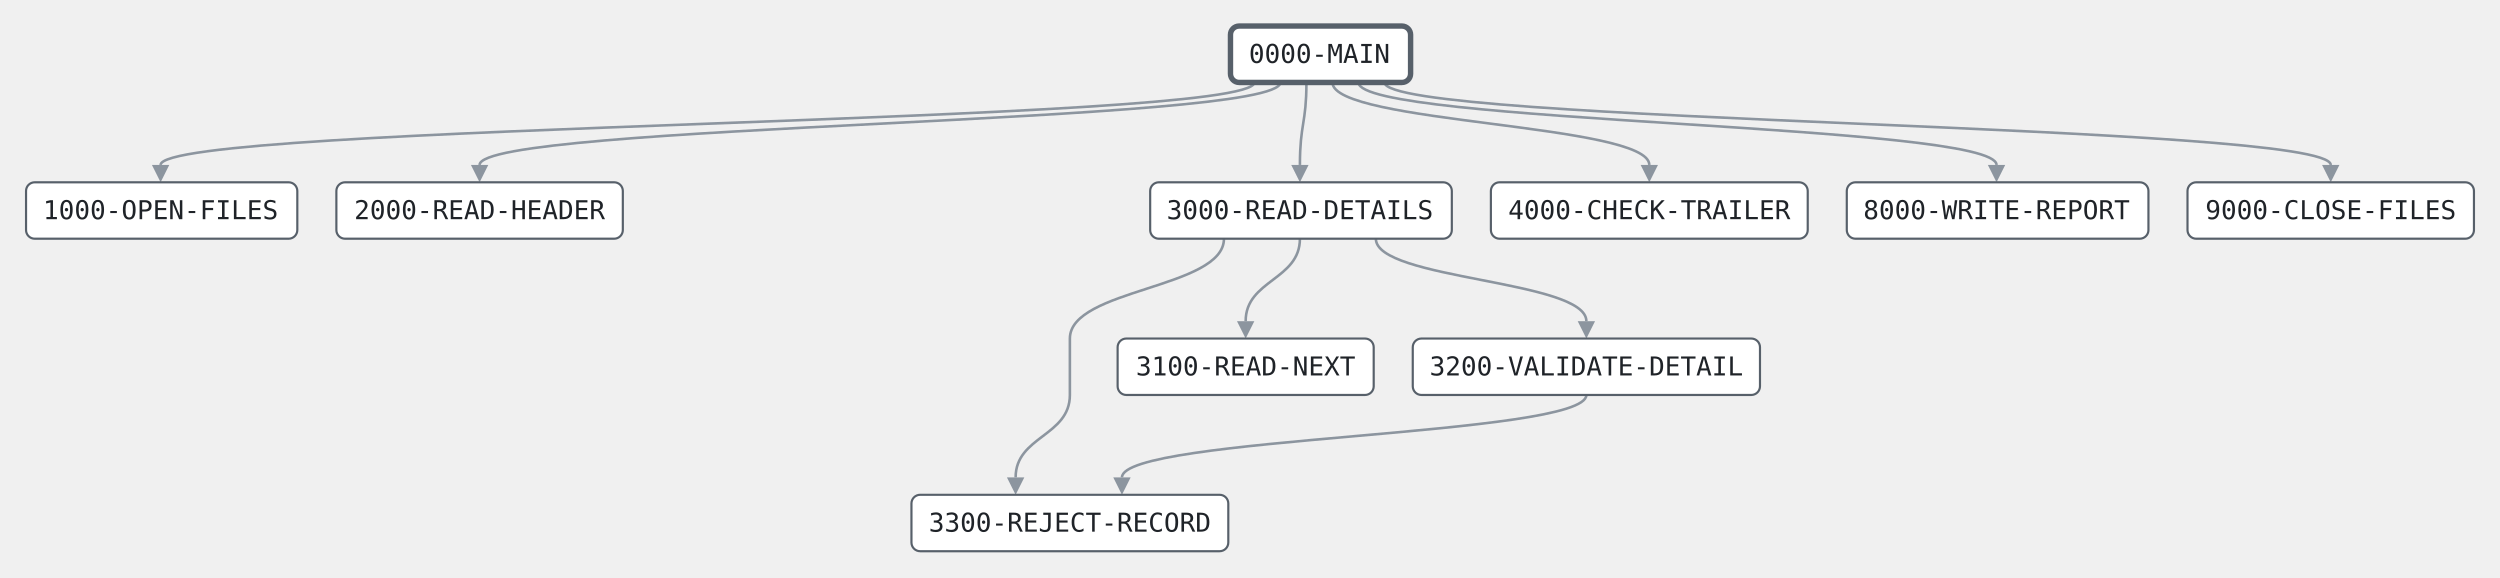
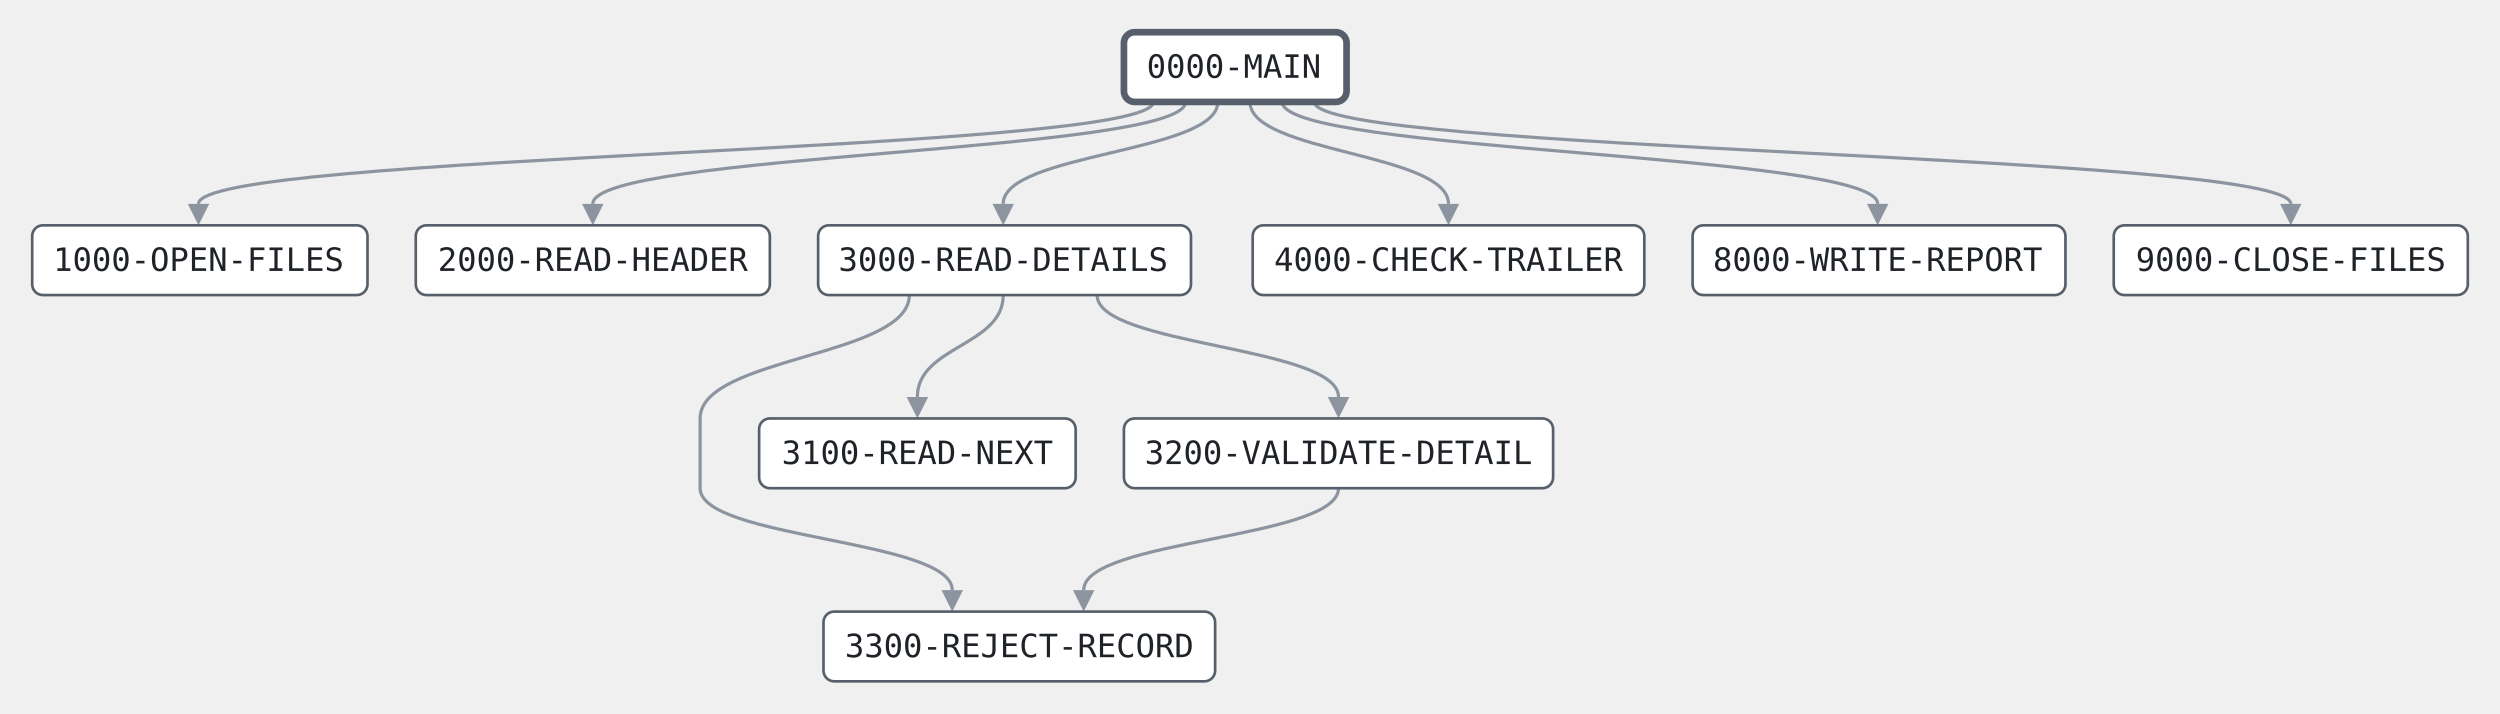
- <svg xmlns="http://www.w3.org/2000/svg" width="1152" height="266" viewBox="0 0 1152 266" font-family="ui-monospace, SFMono-Regular, Menlo, Consolas, monospace" font-size="12">
+ <svg xmlns="http://www.w3.org/2000/svg" width="932" height="266" viewBox="0 0 932 266" font-family="ui-monospace, SFMono-Regular, Menlo, Consolas, monospace" font-size="12">
  <style>
.box { fill: #ffffff; stroke: #57606a; stroke-width: 1 }
.box.emphasis { stroke-width: 2.5 }
.label { fill: #1f2328 }
.edge { fill: none; stroke: #8c959f; stroke-width: 1.2 }
.edge.dashed { stroke-dasharray: 4 3 }
.edge.dotted { stroke-dasharray: 1 3 }
.head { fill: #8c959f }
@media (prefers-color-scheme: dark) {
  .box { fill: #161b22; stroke: #8b949e }
  .label { fill: #e6edf3 }
  .edge { stroke: #6e7681 }
  .head { fill: #6e7681 }
}
</style>
  <defs>
    <marker id="arrow" viewBox="0 0 8 8" refX="0" refY="4" markerUnits="userSpaceOnUse" markerWidth="8" markerHeight="8" orient="auto-start-reverse">
      <path class="head" d="M0,0 L8,4 L0,8 z" />
    </marker>
  </defs>
-   <path class="edge" d="M578,38 C578,57 74,57 74,76" marker-end="url(#arrow)" />
-   <path class="edge" d="M590,38 C590,57 221,57 221,76" marker-end="url(#arrow)" />
-   <path class="edge" d="M602,38 C602,57 599,57 599,76" marker-end="url(#arrow)" />
-   <path class="edge" d="M614,38 C614,57 760,57 760,76" marker-end="url(#arrow)" />
-   <path class="edge" d="M626,38 C626,57 920,57 920,76" marker-end="url(#arrow)" />
-   <path class="edge" d="M638,38 C638,57 1074,57 1074,76" marker-end="url(#arrow)" />
-   <path class="edge" d="M599,110 C599,129 574,129 574,148" marker-end="url(#arrow)" />
-   <path class="edge" d="M634,110 C634,129 731,129 731,148" marker-end="url(#arrow)" />
-   <path class="edge" d="M564,110 C564,133 493,133 493,156 L493,182 C493,201 468,201 468,220" marker-end="url(#arrow)" />
-   <path class="edge" d="M731,182 C731,201 517,201 517,220" marker-end="url(#arrow)" />
+   <path class="edge" d="M430,38 C430,57 74,57 74,76" marker-end="url(#arrow)" />
+   <path class="edge" d="M442,38 C442,57 221,57 221,76" marker-end="url(#arrow)" />
+   <path class="edge" d="M454,38 C454,57 374,57 374,76" marker-end="url(#arrow)" />
+   <path class="edge" d="M466,38 C466,57 540,57 540,76" marker-end="url(#arrow)" />
+   <path class="edge" d="M478,38 C478,57 700,57 700,76" marker-end="url(#arrow)" />
+   <path class="edge" d="M490,38 C490,57 854,57 854,76" marker-end="url(#arrow)" />
+   <path class="edge" d="M374,110 C374,129 342,129 342,148" marker-end="url(#arrow)" />
+   <path class="edge" d="M409,110 C409,129 499,129 499,148" marker-end="url(#arrow)" />
+   <path class="edge" d="M339,110 C339,133 261,133 261,156 L261,182 C261,201 355,201 355,220" marker-end="url(#arrow)" />
+   <path class="edge" d="M499,182 C499,201 404,201 404,220" marker-end="url(#arrow)" />
  <a href="../../../pangaea/programs/TXVALID.cbl#L101">
-     <rect class="box emphasis" x="567" y="12" width="83" height="26" rx="4" />
-     <text class="label" x="608" y="29" text-anchor="middle">0000-MAIN</text>
+     <rect class="box emphasis" x="419" y="12" width="83" height="26" rx="4" />
+     <text class="label" x="460" y="29" text-anchor="middle">0000-MAIN</text>
  </a>
  <a href="../../../pangaea/programs/TXVALID.cbl#L123">
    <rect class="box" x="12" y="84" width="125" height="26" rx="4" />
    <text class="label" x="74" y="101" text-anchor="middle">1000-OPEN-FILES</text>
  </a>
  <a href="../../../pangaea/programs/TXVALID.cbl#L145">
    <rect class="box" x="155" y="84" width="132" height="26" rx="4" />
    <text class="label" x="221" y="101" text-anchor="middle">2000-READ-HEADER</text>
  </a>
  <a href="../../../pangaea/programs/TXVALID.cbl#L161">
-     <rect class="box" x="530" y="84" width="139" height="26" rx="4" />
-     <text class="label" x="599" y="101" text-anchor="middle">3000-READ-DETAILS</text>
+     <rect class="box" x="305" y="84" width="139" height="26" rx="4" />
+     <text class="label" x="374" y="101" text-anchor="middle">3000-READ-DETAILS</text>
  </a>
  <a href="../../../pangaea/programs/TXVALID.cbl#L179">
-     <rect class="box" x="515" y="156" width="118" height="26" rx="4" />
-     <text class="label" x="574" y="173" text-anchor="middle">3100-READ-NEXT</text>
+     <rect class="box" x="283" y="156" width="118" height="26" rx="4" />
+     <text class="label" x="342" y="173" text-anchor="middle">3100-READ-NEXT</text>
  </a>
  <a href="../../../pangaea/programs/TXVALID.cbl#L186">
-     <rect class="box" x="651" y="156" width="160" height="26" rx="4" />
-     <text class="label" x="731" y="173" text-anchor="middle">3200-VALIDATE-DETAIL</text>
+     <rect class="box" x="419" y="156" width="160" height="26" rx="4" />
+     <text class="label" x="499" y="173" text-anchor="middle">3200-VALIDATE-DETAIL</text>
  </a>
  <a href="../../../pangaea/programs/TXVALID.cbl#L220">
-     <rect class="box" x="420" y="228" width="146" height="26" rx="4" />
-     <text class="label" x="493" y="245" text-anchor="middle">3300-REJECT-RECORD</text>
+     <rect class="box" x="307" y="228" width="146" height="26" rx="4" />
+     <text class="label" x="380" y="245" text-anchor="middle">3300-REJECT-RECORD</text>
  </a>
  <a href="../../../pangaea/programs/TXVALID.cbl#L227">
-     <rect class="box" x="687" y="84" width="146" height="26" rx="4" />
-     <text class="label" x="760" y="101" text-anchor="middle">4000-CHECK-TRAILER</text>
+     <rect class="box" x="467" y="84" width="146" height="26" rx="4" />
+     <text class="label" x="540" y="101" text-anchor="middle">4000-CHECK-TRAILER</text>
  </a>
  <a href="../../../pangaea/programs/TXVALID.cbl#L248">
-     <rect class="box" x="851" y="84" width="139" height="26" rx="4" />
-     <text class="label" x="920" y="101" text-anchor="middle">8000-WRITE-REPORT</text>
+     <rect class="box" x="631" y="84" width="139" height="26" rx="4" />
+     <text class="label" x="700" y="101" text-anchor="middle">8000-WRITE-REPORT</text>
  </a>
  <a href="../../../pangaea/programs/TXVALID.cbl#L280">
-     <rect class="box" x="1008" y="84" width="132" height="26" rx="4" />
-     <text class="label" x="1074" y="101" text-anchor="middle">9000-CLOSE-FILES</text>
+     <rect class="box" x="788" y="84" width="132" height="26" rx="4" />
+     <text class="label" x="854" y="101" text-anchor="middle">9000-CLOSE-FILES</text>
  </a>
</svg>
